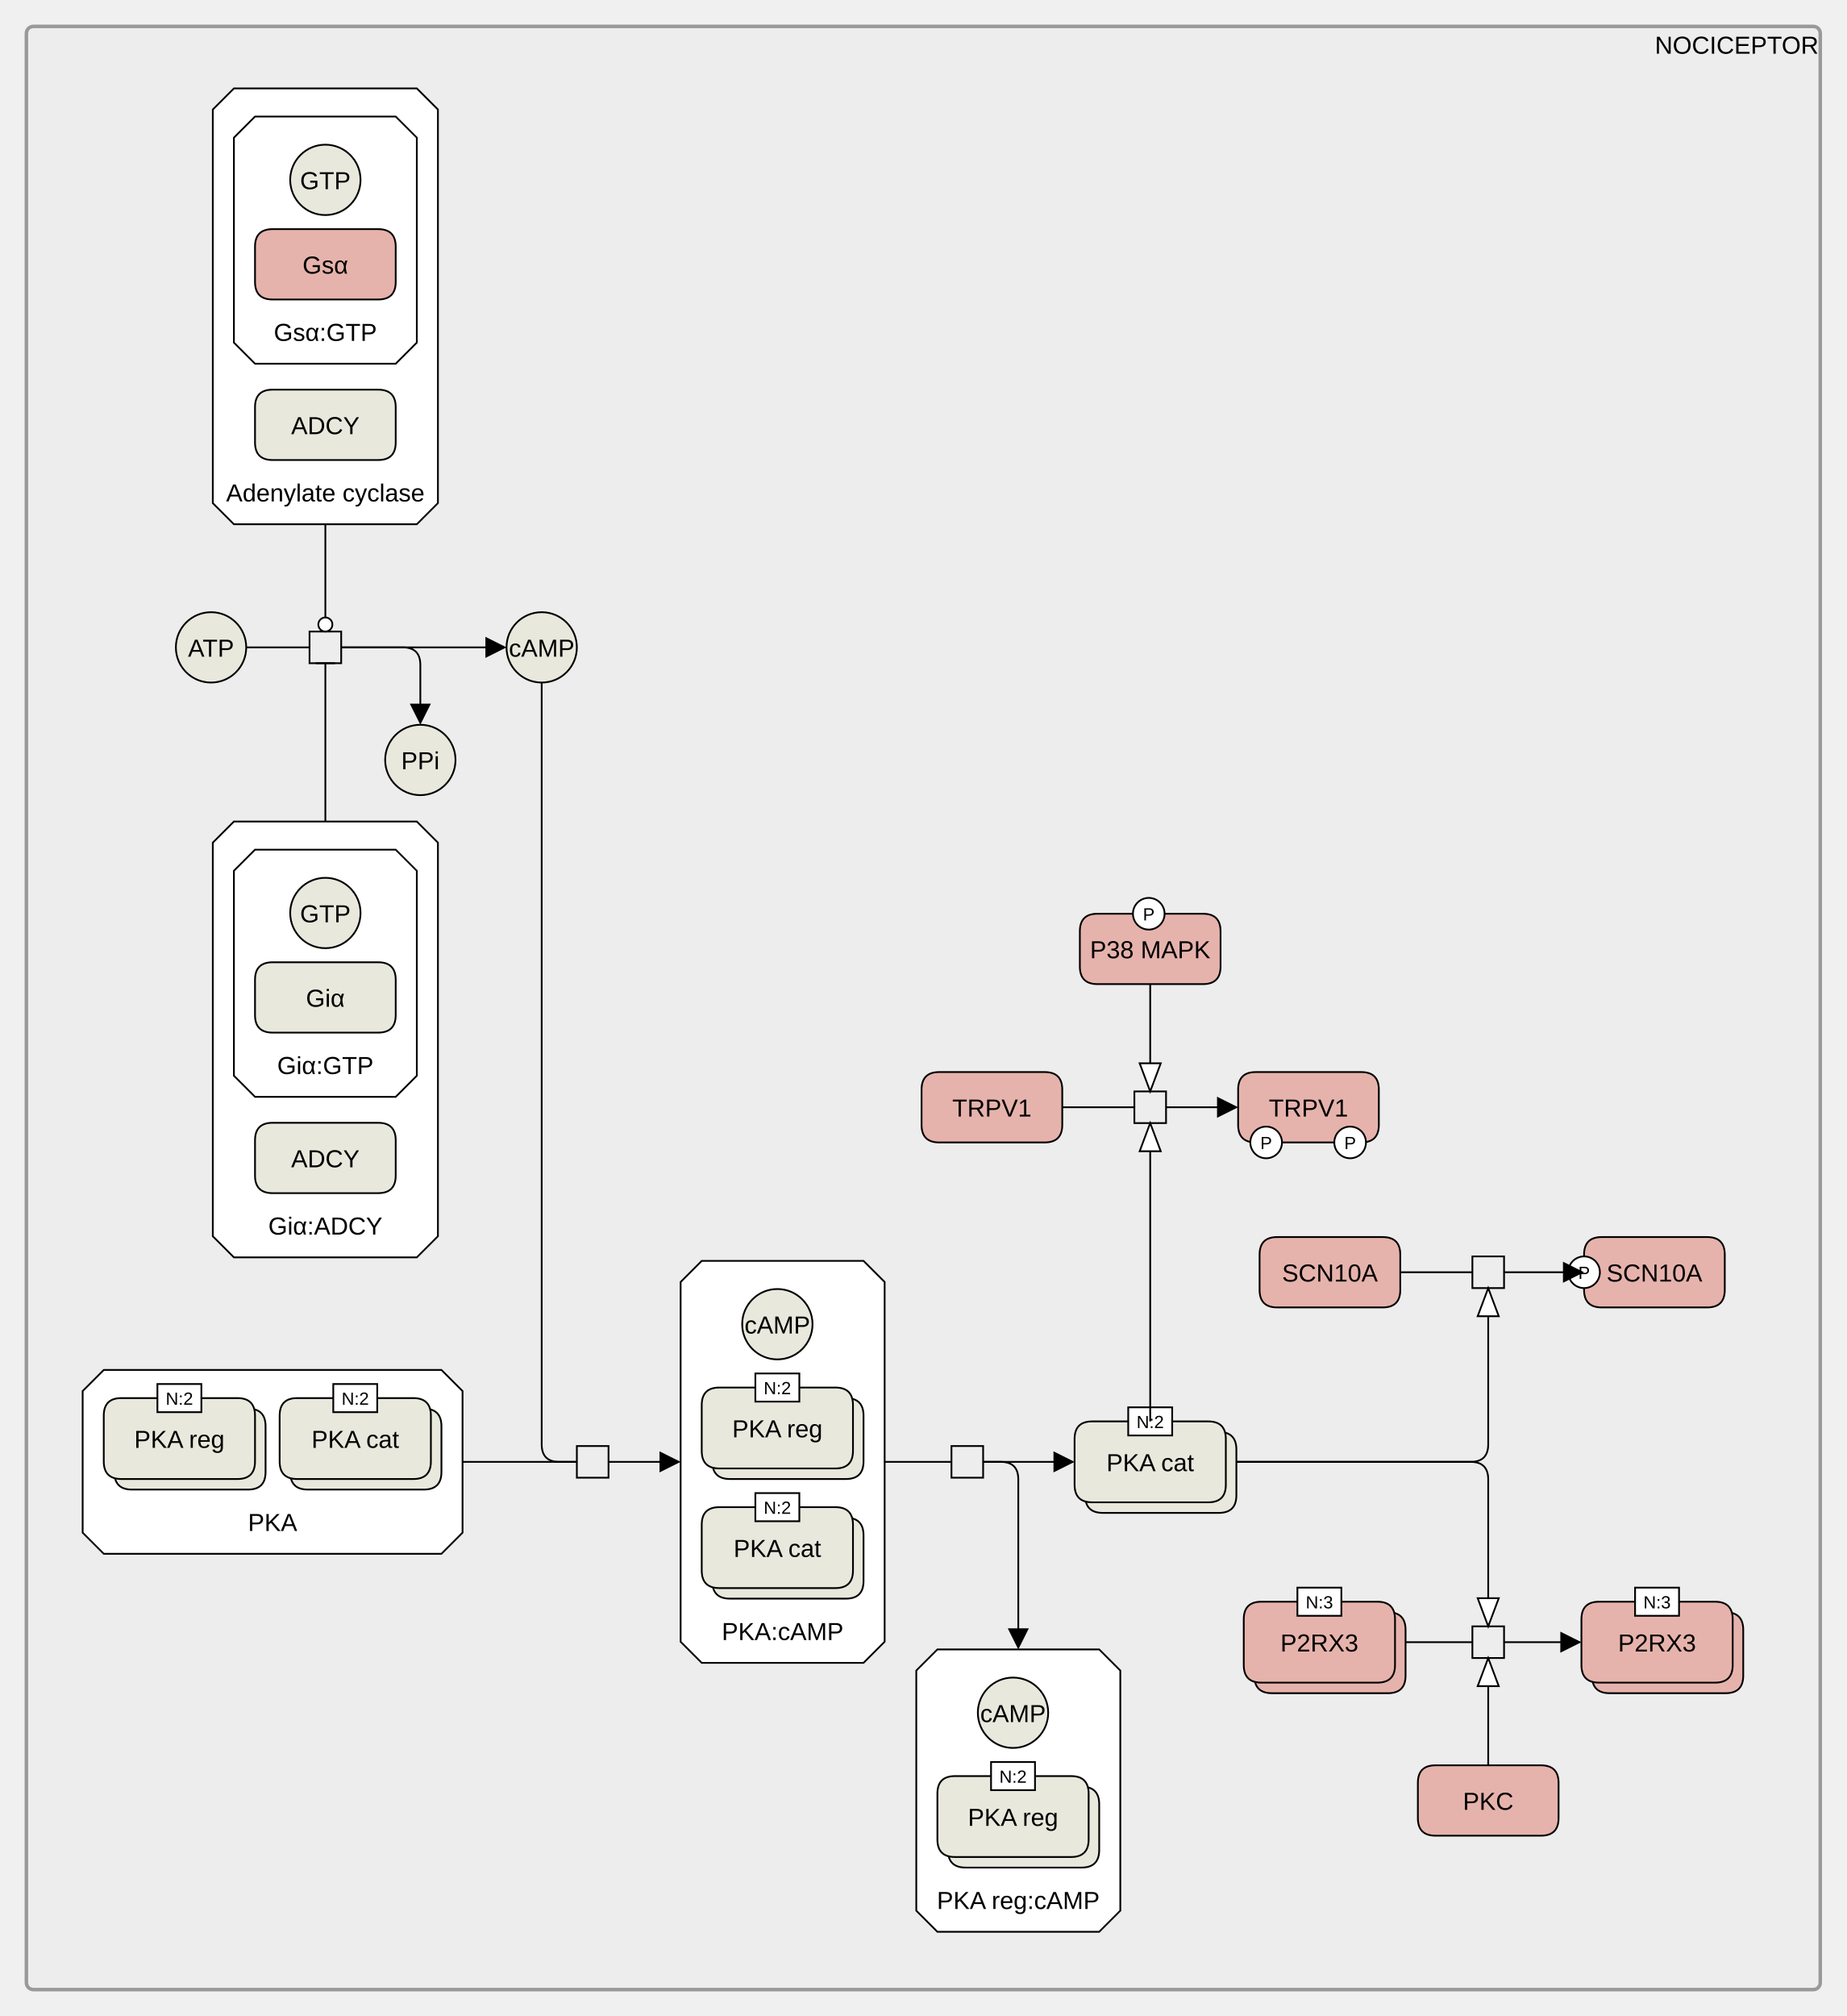
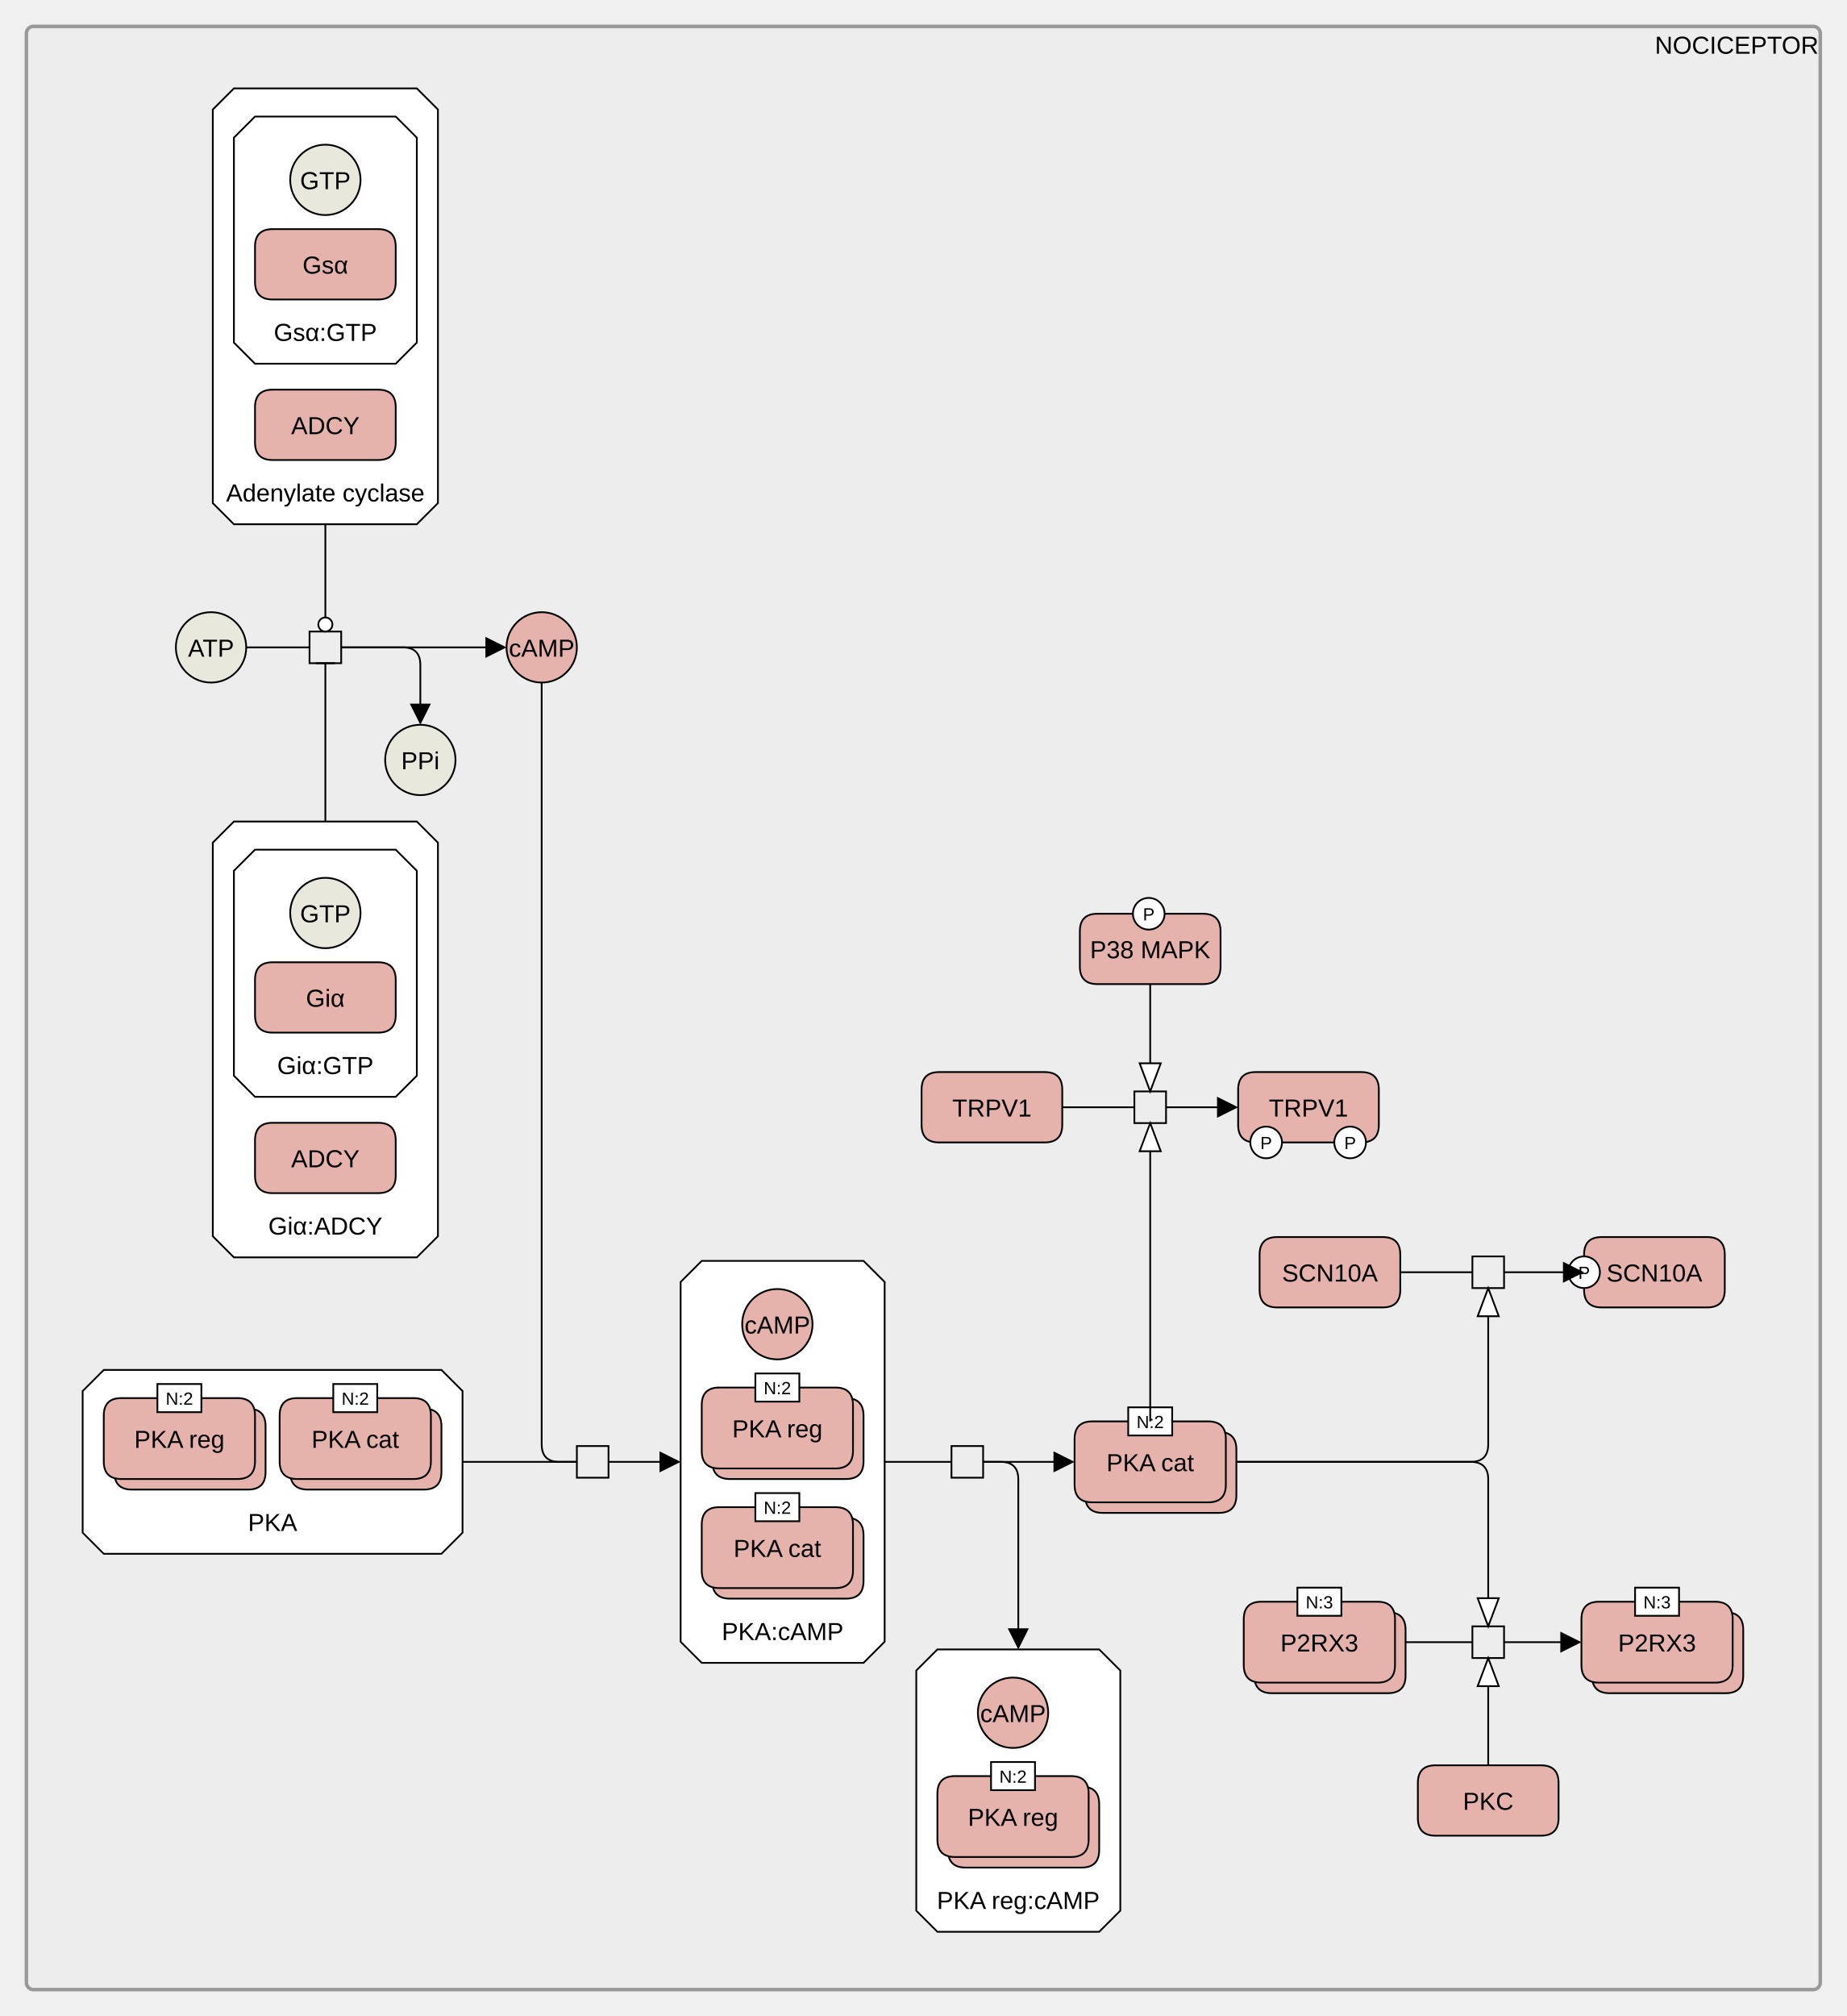
<svg xmlns="http://www.w3.org/2000/svg" width="1050" height="1146" viewBox="0 0 1050 1146" stroke-linecap="butt" stroke-miterlimit="10">
  <g transform="translate(-25,-25)">
    <path d="M40 44 C40 41.791 41.791 40 44 40 L1056 40 C1058.209 40 1060 41.791 1060 44 L1060 1152 C1060 1154.209 1058.209 1156 1056 1156 L44 1156 C41.791 1156 40 1154.209 40 1152 Z" fill="#999999" fill-opacity="0.031" stroke="none" />
    <path d="M40 44 C40 41.791 41.791 40 44 40 L1056 40 C1058.209 40 1060 41.791 1060 44 L1060 1152 C1060 1154.209 1058.209 1156 1056 1156 L44 1156 C41.791 1156 40 1154.209 40 1152 Z" fill="none" stroke="#999999" stroke-width="2" />
    <text x="1012.5" y="55.541" text-anchor="middle" font-family="'Dialog', Arial, Helvetica, sans-serif" font-size="14" fill="#000000" stroke="none" xml:space="preserve">NOCICEPTOR</text>
    <path d="M424 741.75 L516 741.75 L528 753.75 L528 958.25 L516 970.25 L424 970.25 L412 958.25 L412 753.75 Z" fill="#FFFFFF" stroke="none" />
    <path d="M424 741.75 L516 741.75 L528 753.75 L528 958.25 L516 970.25 L424 970.25 L412 958.25 L412 753.75 Z" fill="none" stroke="#000000" />
    <text x="470" y="957.291" text-anchor="middle" font-family="'Dialog', Arial, Helvetica, sans-serif" font-size="14" fill="#000000" stroke="none" xml:space="preserve">PKA:cAMP</text>
-     <path d="M430 829.75 Q430 819.75 440 819.75 L506 819.75 Q516 819.75 516 829.75 L516 855.75 Q516 865.75 506 865.75 L440 865.75 Q430 865.75 430 855.75 Z" fill="#E8E8DD" stroke="none" />
+     <path d="M430 829.75 Q430 819.75 440 819.75 L506 819.75 Q516 819.75 516 829.75 L516 855.75 Q516 865.75 506 865.75 L440 865.75 Q430 865.75 430 855.75 Z" fill="#E6B3AC" stroke="none" />
    <path d="M430 829.75 Q430 819.75 440 819.75 L506 819.75 Q516 819.75 516 829.75 L516 855.75 Q516 865.75 506 865.75 L440 865.75 Q430 865.75 430 855.75 Z" fill="none" stroke="#000000" />
-     <path d="M424 823.75 Q424 813.75 434 813.75 L500 813.75 Q510 813.75 510 823.75 L510 849.75 Q510 859.75 500 859.75 L434 859.75 Q424 859.75 424 849.75 Z" fill="#E8E8DD" stroke="none" />
+     <path d="M424 823.75 Q424 813.75 434 813.75 L500 813.75 Q510 813.75 510 823.75 L510 849.75 Q510 859.75 500 859.75 L434 859.75 Q424 859.75 424 849.75 Z" fill="#E6B3AC" stroke="none" />
    <path d="M424 823.75 Q424 813.75 434 813.75 L500 813.75 Q510 813.75 510 823.75 L510 849.75 Q510 859.75 500 859.75 L434 859.75 Q424 859.75 424 849.75 Z" fill="none" stroke="#000000" />
    <text x="467" y="842.041" text-anchor="middle" font-family="'Dialog', Arial, Helvetica, sans-serif" font-size="14" fill="#000000" stroke="none" xml:space="preserve">PKA reg</text>
    <path d="M454.5 805.75 L479.5 805.75 L479.5 821.75 L454.5 821.75 Z" fill="#FFFFFF" stroke="none" />
    <path d="M454.5 805.75 L479.5 805.75 L479.5 821.75 L454.5 821.75 Z" fill="none" stroke="#000000" />
    <text x="467" y="817.529" text-anchor="middle" font-family="'Dialog', Arial, Helvetica, sans-serif" font-size="10" fill="#000000" stroke="none" xml:space="preserve">N:2</text>
-     <path d="M430 897.75 Q430 887.75 440 887.75 L506 887.75 Q516 887.75 516 897.75 L516 923.75 Q516 933.75 506 933.75 L440 933.75 Q430 933.75 430 923.75 Z" fill="#E8E8DD" stroke="none" />
+     <path d="M430 897.75 Q430 887.75 440 887.75 L506 887.75 Q516 887.75 516 897.75 L516 923.75 Q516 933.75 506 933.75 L440 933.75 Q430 933.75 430 923.75 Z" fill="#E6B3AC" stroke="none" />
    <path d="M430 897.75 Q430 887.75 440 887.75 L506 887.75 Q516 887.75 516 897.75 L516 923.75 Q516 933.75 506 933.75 L440 933.75 Q430 933.75 430 923.75 Z" fill="none" stroke="#000000" />
-     <path d="M424 891.75 Q424 881.75 434 881.75 L500 881.75 Q510 881.75 510 891.75 L510 917.75 Q510 927.75 500 927.75 L434 927.75 Q424 927.75 424 917.75 Z" fill="#E8E8DD" stroke="none" />
+     <path d="M424 891.75 Q424 881.75 434 881.75 L500 881.75 Q510 881.75 510 891.75 L510 917.75 Q510 927.75 500 927.75 L434 927.75 Q424 927.75 424 917.75 Z" fill="#E6B3AC" stroke="none" />
    <path d="M424 891.75 Q424 881.75 434 881.75 L500 881.75 Q510 881.75 510 891.75 L510 917.75 Q510 927.75 500 927.75 L434 927.75 Q424 927.75 424 917.75 Z" fill="none" stroke="#000000" />
    <text x="467" y="910.041" text-anchor="middle" font-family="'Dialog', Arial, Helvetica, sans-serif" font-size="14" fill="#000000" stroke="none" xml:space="preserve">PKA cat</text>
    <path d="M454.5 873.75 L479.5 873.75 L479.5 889.75 L454.5 889.75 Z" fill="#FFFFFF" stroke="none" />
    <path d="M454.5 873.75 L479.5 873.75 L479.5 889.75 L454.5 889.75 Z" fill="none" stroke="#000000" />
    <text x="467" y="885.529" text-anchor="middle" font-family="'Dialog', Arial, Helvetica, sans-serif" font-size="10" fill="#000000" stroke="none" xml:space="preserve">N:2</text>
-     <path d="M447 777.75 C447 766.704 455.954 757.75 467 757.75 L467 757.75 C478.046 757.75 487 766.704 487 777.75 L487 777.75 C487 788.796 478.046 797.75 467 797.75 L467 797.75 C455.954 797.75 447 788.796 447 777.75 Z" fill="#E8E8DD" stroke="none" />
+     <path d="M447 777.75 C447 766.704 455.954 757.75 467 757.75 L467 757.75 C478.046 757.75 487 766.704 487 777.75 L487 777.75 C487 788.796 478.046 797.75 467 797.75 L467 797.75 C455.954 797.75 447 788.796 447 777.75 Z" fill="#E6B3AC" stroke="none" />
    <path d="M447 777.75 C447 766.704 455.954 757.75 467 757.75 L467 757.75 C478.046 757.75 487 766.704 487 777.75 L487 777.75 C487 788.796 478.046 797.75 467 797.75 L467 797.75 C455.954 797.75 447 788.796 447 777.75 Z" fill="none" stroke="#000000" />
    <text x="467" y="783.041" text-anchor="middle" font-family="'Dialog', Arial, Helvetica, sans-serif" font-size="14" fill="#000000" stroke="none" xml:space="preserve">cAMP</text>
    <path d="M558 962.622 L650 962.622 L662 974.622 L662 1111.122 L650 1123.122 L558 1123.122 L546 1111.122 L546 974.622 Z" fill="#FFFFFF" stroke="none" />
    <path d="M558 962.622 L650 962.622 L662 974.622 L662 1111.122 L650 1123.122 L558 1123.122 L546 1111.122 L546 974.622 Z" fill="none" stroke="#000000" />
    <text x="604" y="1110.164" text-anchor="middle" font-family="'Dialog', Arial, Helvetica, sans-serif" font-size="14" fill="#000000" stroke="none" xml:space="preserve">PKA reg:cAMP</text>
-     <path d="M581 998.622 C581 987.576 589.954 978.622 601 978.622 L601 978.622 C612.046 978.622 621 987.576 621 998.622 L621 998.622 C621 1009.668 612.046 1018.622 601 1018.622 L601 1018.622 C589.954 1018.622 581 1009.668 581 998.622 Z" fill="#E8E8DD" stroke="none" />
+     <path d="M581 998.622 C581 987.576 589.954 978.622 601 978.622 L601 978.622 C612.046 978.622 621 987.576 621 998.622 L621 998.622 C621 1009.668 612.046 1018.622 601 1018.622 L601 1018.622 C589.954 1018.622 581 1009.668 581 998.622 Z" fill="#E6B3AC" stroke="none" />
    <path d="M581 998.622 C581 987.576 589.954 978.622 601 978.622 L601 978.622 C612.046 978.622 621 987.576 621 998.622 L621 998.622 C621 1009.668 612.046 1018.622 601 1018.622 L601 1018.622 C589.954 1018.622 581 1009.668 581 998.622 Z" fill="none" stroke="#000000" />
    <text x="601" y="1003.914" text-anchor="middle" font-family="'Dialog', Arial, Helvetica, sans-serif" font-size="14" fill="#000000" stroke="none" xml:space="preserve">cAMP</text>
-     <path d="M564 1050.622 Q564 1040.622 574 1040.622 L640 1040.622 Q650 1040.622 650 1050.622 L650 1076.622 Q650 1086.622 640 1086.622 L574 1086.622 Q564 1086.622 564 1076.622 Z" fill="#E8E8DD" stroke="none" />
+     <path d="M564 1050.622 Q564 1040.622 574 1040.622 L640 1040.622 Q650 1040.622 650 1050.622 L650 1076.622 Q650 1086.622 640 1086.622 L574 1086.622 Q564 1086.622 564 1076.622 Z" fill="#E6B3AC" stroke="none" />
    <path d="M564 1050.622 Q564 1040.622 574 1040.622 L640 1040.622 Q650 1040.622 650 1050.622 L650 1076.622 Q650 1086.622 640 1086.622 L574 1086.622 Q564 1086.622 564 1076.622 Z" fill="none" stroke="#000000" />
-     <path d="M558 1044.622 Q558 1034.622 568 1034.622 L634 1034.622 Q644 1034.622 644 1044.622 L644 1070.622 Q644 1080.622 634 1080.622 L568 1080.622 Q558 1080.622 558 1070.622 Z" fill="#E8E8DD" stroke="none" />
+     <path d="M558 1044.622 Q558 1034.622 568 1034.622 L634 1034.622 Q644 1034.622 644 1044.622 L644 1070.622 Q644 1080.622 634 1080.622 L568 1080.622 Q558 1080.622 558 1070.622 Z" fill="#E6B3AC" stroke="none" />
    <path d="M558 1044.622 Q558 1034.622 568 1034.622 L634 1034.622 Q644 1034.622 644 1044.622 L644 1070.622 Q644 1080.622 634 1080.622 L568 1080.622 Q558 1080.622 558 1070.622 Z" fill="none" stroke="#000000" />
    <text x="601" y="1062.914" text-anchor="middle" font-family="'Dialog', Arial, Helvetica, sans-serif" font-size="14" fill="#000000" stroke="none" xml:space="preserve">PKA reg</text>
    <path d="M588.5 1026.622 L613.5 1026.622 L613.5 1042.622 L588.5 1042.622 Z" fill="#FFFFFF" stroke="none" />
    <path d="M588.5 1026.622 L613.5 1026.622 L613.5 1042.622 L588.5 1042.622 Z" fill="none" stroke="#000000" />
    <text x="601" y="1038.402" text-anchor="middle" font-family="'Dialog', Arial, Helvetica, sans-serif" font-size="10" fill="#000000" stroke="none" xml:space="preserve">N:2</text>
    <path d="M84 803.75 L276 803.75 L288 815.75 L288 896.25 L276 908.25 L84 908.25 L72 896.25 L72 815.75 Z" fill="#FFFFFF" stroke="none" />
    <path d="M84 803.75 L276 803.75 L288 815.75 L288 896.25 L276 908.25 L84 908.25 L72 896.25 L72 815.75 Z" fill="none" stroke="#000000" />
    <text x="180" y="895.291" text-anchor="middle" font-family="'Dialog', Arial, Helvetica, sans-serif" font-size="14" fill="#000000" stroke="none" xml:space="preserve">PKA</text>
-     <path d="M90 835.75 Q90 825.75 100 825.75 L166 825.75 Q176 825.75 176 835.75 L176 861.75 Q176 871.75 166 871.75 L100 871.75 Q90 871.75 90 861.75 Z" fill="#E8E8DD" stroke="none" />
+     <path d="M90 835.75 Q90 825.75 100 825.75 L166 825.75 Q176 825.75 176 835.75 L176 861.75 Q176 871.75 166 871.75 L100 871.75 Q90 871.75 90 861.75 Z" fill="#E6B3AC" stroke="none" />
    <path d="M90 835.75 Q90 825.75 100 825.75 L166 825.75 Q176 825.75 176 835.75 L176 861.75 Q176 871.75 166 871.75 L100 871.75 Q90 871.75 90 861.75 Z" fill="none" stroke="#000000" />
-     <path d="M84 829.75 Q84 819.75 94 819.75 L160 819.75 Q170 819.75 170 829.75 L170 855.75 Q170 865.75 160 865.75 L94 865.75 Q84 865.75 84 855.75 Z" fill="#E8E8DD" stroke="none" />
+     <path d="M84 829.75 Q84 819.75 94 819.75 L160 819.75 Q170 819.75 170 829.75 L170 855.75 Q170 865.75 160 865.75 L94 865.75 Q84 865.75 84 855.75 Z" fill="#E6B3AC" stroke="none" />
    <path d="M84 829.75 Q84 819.75 94 819.75 L160 819.75 Q170 819.75 170 829.75 L170 855.75 Q170 865.75 160 865.75 L94 865.75 Q84 865.75 84 855.75 Z" fill="none" stroke="#000000" />
    <text x="127" y="848.041" text-anchor="middle" font-family="'Dialog', Arial, Helvetica, sans-serif" font-size="14" fill="#000000" stroke="none" xml:space="preserve">PKA reg</text>
    <path d="M114.5 811.75 L139.5 811.75 L139.5 827.75 L114.5 827.75 Z" fill="#FFFFFF" stroke="none" />
    <path d="M114.5 811.75 L139.5 811.75 L139.5 827.75 L114.5 827.75 Z" fill="none" stroke="#000000" />
    <text x="127" y="823.529" text-anchor="middle" font-family="'Dialog', Arial, Helvetica, sans-serif" font-size="10" fill="#000000" stroke="none" xml:space="preserve">N:2</text>
-     <path d="M190 835.75 Q190 825.75 200 825.75 L266 825.75 Q276 825.75 276 835.75 L276 861.75 Q276 871.75 266 871.75 L200 871.75 Q190 871.75 190 861.75 Z" fill="#E8E8DD" stroke="none" />
+     <path d="M190 835.75 Q190 825.75 200 825.75 L266 825.75 Q276 825.75 276 835.75 L276 861.75 Q276 871.75 266 871.75 L200 871.75 Q190 871.75 190 861.75 Z" fill="#E6B3AC" stroke="none" />
    <path d="M190 835.75 Q190 825.75 200 825.75 L266 825.75 Q276 825.75 276 835.75 L276 861.75 Q276 871.75 266 871.75 L200 871.75 Q190 871.75 190 861.75 Z" fill="none" stroke="#000000" />
-     <path d="M184 829.75 Q184 819.75 194 819.75 L260 819.75 Q270 819.75 270 829.75 L270 855.75 Q270 865.75 260 865.75 L194 865.75 Q184 865.75 184 855.75 Z" fill="#E8E8DD" stroke="none" />
+     <path d="M184 829.75 Q184 819.75 194 819.75 L260 819.75 Q270 819.75 270 829.75 L270 855.75 Q270 865.75 260 865.75 L194 865.75 Q184 865.75 184 855.75 Z" fill="#E6B3AC" stroke="none" />
    <path d="M184 829.75 Q184 819.75 194 819.75 L260 819.75 Q270 819.75 270 829.75 L270 855.75 Q270 865.75 260 865.75 L194 865.75 Q184 865.75 184 855.75 Z" fill="none" stroke="#000000" />
    <text x="227" y="848.041" text-anchor="middle" font-family="'Dialog', Arial, Helvetica, sans-serif" font-size="14" fill="#000000" stroke="none" xml:space="preserve">PKA cat</text>
    <path d="M214.5 811.75 L239.5 811.75 L239.5 827.75 L214.5 827.75 Z" fill="#FFFFFF" stroke="none" />
    <path d="M214.5 811.75 L239.5 811.75 L239.5 827.75 L214.5 827.75 Z" fill="none" stroke="#000000" />
    <text x="227" y="823.529" text-anchor="middle" font-family="'Dialog', Arial, Helvetica, sans-serif" font-size="10" fill="#000000" stroke="none" xml:space="preserve">N:2</text>
    <path d="M158 75.25 L262 75.25 L274 87.25 L274 311 L262 323 L158 323 L146 311 L146 87.25 Z" fill="#FFFFFF" stroke="none" />
    <path d="M158 75.25 L262 75.25 L274 87.25 L274 311 L262 323 L158 323 L146 311 L146 87.25 Z" fill="none" stroke="#000000" />
    <text x="210" y="310.041" text-anchor="middle" font-family="'Dialog', Arial, Helvetica, sans-serif" font-size="14" fill="#000000" stroke="none" xml:space="preserve">Adenylate cyclase</text>
-     <path d="M170 256.5 Q170 246.5 180 246.5 L240 246.5 Q250 246.5 250 256.5 L250 276.5 Q250 286.5 240 286.5 L180 286.5 Q170 286.5 170 276.5 Z" fill="#E8E8DD" stroke="none" />
+     <path d="M170 256.5 Q170 246.5 180 246.5 L240 246.5 Q250 246.5 250 256.5 L250 276.5 Q250 286.5 240 286.5 L180 286.5 Q170 286.5 170 276.5 Z" fill="#E6B3AC" stroke="none" />
    <path d="M170 256.5 Q170 246.5 180 246.5 L240 246.5 Q250 246.5 250 256.5 L250 276.5 Q250 286.5 240 286.5 L180 286.5 Q170 286.5 170 276.5 Z" fill="none" stroke="#000000" />
    <text x="210" y="271.791" text-anchor="middle" font-family="'Dialog', Arial, Helvetica, sans-serif" font-size="14" fill="#000000" stroke="none" xml:space="preserve">ADCY</text>
    <path d="M170 91.25 L250 91.25 L262 103.25 L262 219.75 L250 231.75 L170 231.75 L158 219.75 L158 103.25 Z" fill="#FFFFFF" stroke="none" />
    <path d="M170 91.25 L250 91.25 L262 103.25 L262 219.75 L250 231.75 L170 231.75 L158 219.75 L158 103.25 Z" fill="none" stroke="#000000" />
    <text x="210" y="218.791" text-anchor="middle" font-family="'Dialog', Arial, Helvetica, sans-serif" font-size="14" fill="#000000" stroke="none" xml:space="preserve">Gsα:GTP</text>
    <path d="M170 165.25 Q170 155.25 180 155.25 L240 155.25 Q250 155.25 250 165.25 L250 185.25 Q250 195.25 240 195.25 L180 195.25 Q170 195.25 170 185.25 Z" fill="#E6B3AC" stroke="none" />
    <path d="M170 165.25 Q170 155.25 180 155.25 L240 155.25 Q250 155.25 250 165.25 L250 185.25 Q250 195.25 240 195.25 L180 195.25 Q170 195.25 170 185.25 Z" fill="none" stroke="#000000" />
    <text x="210" y="180.541" text-anchor="middle" font-family="'Dialog', Arial, Helvetica, sans-serif" font-size="14" fill="#000000" stroke="none" xml:space="preserve">Gsα</text>
    <path d="M190 127.25 C190 116.204 198.954 107.25 210 107.25 L210 107.25 C221.046 107.25 230 116.204 230 127.25 L230 127.25 C230 138.296 221.046 147.25 210 147.25 L210 147.25 C198.954 147.25 190 138.296 190 127.25 Z" fill="#E8E8DD" stroke="none" />
    <path d="M190 127.25 C190 116.204 198.954 107.25 210 107.25 L210 107.25 C221.046 107.25 230 116.204 230 127.25 L230 127.25 C230 138.296 221.046 147.25 210 147.25 L210 147.25 C198.954 147.25 190 138.296 190 127.25 Z" fill="none" stroke="#000000" />
    <text x="210" y="132.541" text-anchor="middle" font-family="'Dialog', Arial, Helvetica, sans-serif" font-size="14" fill="#000000" stroke="none" xml:space="preserve">GTP</text>
    <path d="M158 492 L262 492 L274 504 L274 727.75 L262 739.75 L158 739.75 L146 727.75 L146 504 Z" fill="#FFFFFF" stroke="none" />
    <path d="M158 492 L262 492 L274 504 L274 727.75 L262 739.75 L158 739.75 L146 727.75 L146 504 Z" fill="none" stroke="#000000" />
    <text x="210" y="726.791" text-anchor="middle" font-family="'Dialog', Arial, Helvetica, sans-serif" font-size="14" fill="#000000" stroke="none" xml:space="preserve">Giα:ADCY</text>
-     <path d="M170 673.25 Q170 663.25 180 663.25 L240 663.25 Q250 663.25 250 673.25 L250 693.25 Q250 703.25 240 703.25 L180 703.25 Q170 703.25 170 693.25 Z" fill="#E8E8DD" stroke="none" />
+     <path d="M170 673.25 Q170 663.25 180 663.25 L240 663.25 Q250 663.25 250 673.25 L250 693.25 Q250 703.25 240 703.25 L180 703.25 Q170 703.25 170 693.25 Z" fill="#E6B3AC" stroke="none" />
    <path d="M170 673.25 Q170 663.25 180 663.25 L240 663.25 Q250 663.25 250 673.25 L250 693.25 Q250 703.25 240 703.25 L180 703.25 Q170 703.25 170 693.25 Z" fill="none" stroke="#000000" />
    <text x="210" y="688.541" text-anchor="middle" font-family="'Dialog', Arial, Helvetica, sans-serif" font-size="14" fill="#000000" stroke="none" xml:space="preserve">ADCY</text>
    <path d="M170 508 L250 508 L262 520 L262 636.5 L250 648.5 L170 648.5 L158 636.5 L158 520 Z" fill="#FFFFFF" stroke="none" />
    <path d="M170 508 L250 508 L262 520 L262 636.5 L250 648.5 L170 648.5 L158 636.5 L158 520 Z" fill="none" stroke="#000000" />
    <text x="210" y="635.541" text-anchor="middle" font-family="'Dialog', Arial, Helvetica, sans-serif" font-size="14" fill="#000000" stroke="none" xml:space="preserve">Giα:GTP</text>
-     <path d="M170 582 Q170 572 180 572 L240 572 Q250 572 250 582 L250 602 Q250 612 240 612 L180 612 Q170 612 170 602 Z" fill="#E8E8DD" stroke="none" />
+     <path d="M170 582 Q170 572 180 572 L240 572 Q250 572 250 582 L250 602 Q250 612 240 612 L180 612 Q170 612 170 602 Z" fill="#E6B3AC" stroke="none" />
    <path d="M170 582 Q170 572 180 572 L240 572 Q250 572 250 582 L250 602 Q250 612 240 612 L180 612 Q170 612 170 602 Z" fill="none" stroke="#000000" />
    <text x="210" y="597.291" text-anchor="middle" font-family="'Dialog', Arial, Helvetica, sans-serif" font-size="14" fill="#000000" stroke="none" xml:space="preserve">Giα</text>
    <path d="M190 544 C190 532.954 198.954 524 210 524 L210 524 C221.046 524 230 532.954 230 544 L230 544 C230 555.046 221.046 564 210 564 L210 564 C198.954 564 190 555.046 190 544 Z" fill="#E8E8DD" stroke="none" />
    <path d="M190 544 C190 532.954 198.954 524 210 524 L210 524 C221.046 524 230 532.954 230 544 L230 544 C230 555.046 221.046 564 210 564 L210 564 C198.954 564 190 555.046 190 544 Z" fill="none" stroke="#000000" />
    <text x="210" y="549.291" text-anchor="middle" font-family="'Dialog', Arial, Helvetica, sans-serif" font-size="14" fill="#000000" stroke="none" xml:space="preserve">GTP</text>
-     <path d="M313 393 C313 381.954 321.954 373 333 373 L333 373 C344.046 373 353 381.954 353 393 L353 393 C353 404.046 344.046 413 333 413 L333 413 C321.954 413 313 404.046 313 393 Z" fill="#E8E8DD" stroke="none" />
+     <path d="M313 393 C313 381.954 321.954 373 333 373 L333 373 C344.046 373 353 381.954 353 393 L353 393 C353 404.046 344.046 413 333 413 L333 413 C321.954 413 313 404.046 313 393 Z" fill="#E6B3AC" stroke="none" />
    <path d="M313 393 C313 381.954 321.954 373 333 373 L333 373 C344.046 373 353 381.954 353 393 L353 393 C353 404.046 344.046 413 333 413 L333 413 C321.954 413 313 404.046 313 393 Z" fill="none" stroke="#000000" />
    <text x="333" y="398.291" text-anchor="middle" font-family="'Dialog', Arial, Helvetica, sans-serif" font-size="14" fill="#000000" stroke="none" xml:space="preserve">cAMP</text>
    <path d="M125 393 C125 381.954 133.954 373 145 373 L145 373 C156.046 373 165 381.954 165 393 L165 393 C165 404.046 156.046 413 145 413 L145 413 C133.954 413 125 404.046 125 393 Z" fill="#E8E8DD" stroke="none" />
    <path d="M125 393 C125 381.954 133.954 373 145 373 L145 373 C156.046 373 165 381.954 165 393 L165 393 C165 404.046 156.046 413 145 413 L145 413 C133.954 413 125 404.046 125 393 Z" fill="none" stroke="#000000" />
    <text x="145" y="398.291" text-anchor="middle" font-family="'Dialog', Arial, Helvetica, sans-serif" font-size="14" fill="#000000" stroke="none" xml:space="preserve">ATP</text>
    <path d="M244 457 C244 445.954 252.954 437 264 437 L264 437 C275.046 437 284 445.954 284 457 L284 457 C284 468.046 275.046 477 264 477 L264 477 C252.954 477 244 468.046 244 457 Z" fill="#E8E8DD" stroke="none" />
    <path d="M244 457 C244 445.954 252.954 437 264 437 L264 437 C275.046 437 284 445.954 284 457 L284 457 C284 468.046 275.046 477 264 477 L264 477 C252.954 477 244 468.046 244 457 Z" fill="none" stroke="#000000" />
    <text x="264" y="462.291" text-anchor="middle" font-family="'Dialog', Arial, Helvetica, sans-serif" font-size="14" fill="#000000" stroke="none" xml:space="preserve">PPi</text>
-     <path d="M642 849 Q642 839 652 839 L718 839 Q728 839 728 849 L728 875 Q728 885 718 885 L652 885 Q642 885 642 875 Z" fill="#E8E8DD" stroke="none" />
+     <path d="M642 849 Q642 839 652 839 L718 839 Q728 839 728 849 L728 875 Q728 885 718 885 L652 885 Q642 885 642 875 Z" fill="#E6B3AC" stroke="none" />
    <path d="M642 849 Q642 839 652 839 L718 839 Q728 839 728 849 L728 875 Q728 885 718 885 L652 885 Q642 885 642 875 Z" fill="none" stroke="#000000" />
-     <path d="M636 843 Q636 833 646 833 L712 833 Q722 833 722 843 L722 869 Q722 879 712 879 L646 879 Q636 879 636 869 Z" fill="#E8E8DD" stroke="none" />
+     <path d="M636 843 Q636 833 646 833 L712 833 Q722 833 722 843 L722 869 Q722 879 712 879 L646 879 Q636 879 636 869 Z" fill="#E6B3AC" stroke="none" />
    <path d="M636 843 Q636 833 646 833 L712 833 Q722 833 722 843 L722 869 Q722 879 712 879 L646 879 Q636 879 636 869 Z" fill="none" stroke="#000000" />
    <text x="679" y="861.291" text-anchor="middle" font-family="'Dialog', Arial, Helvetica, sans-serif" font-size="14" fill="#000000" stroke="none" xml:space="preserve">PKA cat</text>
    <path d="M666.5 825 L691.5 825 L691.5 841 L666.5 841 Z" fill="#FFFFFF" stroke="none" />
    <path d="M666.5 825 L691.5 825 L691.5 841 L666.5 841 Z" fill="none" stroke="#000000" />
    <text x="679" y="836.779" text-anchor="middle" font-family="'Dialog', Arial, Helvetica, sans-serif" font-size="10" fill="#000000" stroke="none" xml:space="preserve">N:2</text>
    <path d="M729 644.422 Q729 634.422 739 634.422 L799 634.422 Q809 634.422 809 644.422 L809 664.422 Q809 674.422 799 674.422 L739 674.422 Q729 674.422 729 664.422 Z" fill="#E6B3AC" stroke="none" />
    <path d="M729 644.422 Q729 634.422 739 634.422 L799 634.422 Q809 634.422 809 644.422 L809 664.422 Q809 674.422 799 674.422 L739 674.422 Q729 674.422 729 664.422 Z" fill="none" stroke="#000000" />
    <text x="769" y="659.713" text-anchor="middle" font-family="'Dialog', Arial, Helvetica, sans-serif" font-size="14" fill="#000000" stroke="none" xml:space="preserve">TRPV1</text>
    <path d="M735.928 674.422 C735.928 669.452 739.957 665.422 744.928 665.422 L744.928 665.422 C749.898 665.422 753.928 669.452 753.928 674.422 L753.928 674.422 C753.928 679.393 749.898 683.422 744.928 683.422 L744.928 683.422 C739.957 683.422 735.928 679.393 735.928 674.422 Z" fill="#FFFFFF" stroke="none" />
    <path d="M735.928 674.422 C735.928 669.452 739.957 665.422 744.928 665.422 L744.928 665.422 C749.898 665.422 753.928 669.452 753.928 674.422 L753.928 674.422 C753.928 679.393 749.898 683.422 744.928 683.422 L744.928 683.422 C739.957 683.422 735.928 679.393 735.928 674.422 Z" fill="none" stroke="#000000" />
    <text x="744.928" y="678.202" text-anchor="middle" font-family="'Dialog', Arial, Helvetica, sans-serif" font-size="10" fill="#000000" stroke="none" xml:space="preserve">P</text>
    <path d="M783.677 674.422 C783.677 669.452 787.706 665.422 792.677 665.422 L792.677 665.422 C797.647 665.422 801.677 669.452 801.677 674.422 L801.677 674.422 C801.677 679.393 797.647 683.422 792.677 683.422 L792.677 683.422 C787.706 683.422 783.677 679.393 783.677 674.422 Z" fill="#FFFFFF" stroke="none" />
    <path d="M783.677 674.422 C783.677 669.452 787.706 665.422 792.677 665.422 L792.677 665.422 C797.647 665.422 801.677 669.452 801.677 674.422 L801.677 674.422 C801.677 679.393 797.647 683.422 792.677 683.422 L792.677 683.422 C787.706 683.422 783.677 679.393 783.677 674.422 Z" fill="none" stroke="#000000" />
    <text x="792.677" y="678.202" text-anchor="middle" font-family="'Dialog', Arial, Helvetica, sans-serif" font-size="10" fill="#000000" stroke="none" xml:space="preserve">P</text>
    <path d="M549 644.422 Q549 634.422 559 634.422 L619 634.422 Q629 634.422 629 644.422 L629 664.422 Q629 674.422 619 674.422 L559 674.422 Q549 674.422 549 664.422 Z" fill="#E6B3AC" stroke="none" />
    <path d="M549 644.422 Q549 634.422 559 634.422 L619 634.422 Q629 634.422 629 644.422 L629 664.422 Q629 674.422 619 674.422 L559 674.422 Q549 674.422 549 664.422 Z" fill="none" stroke="#000000" />
    <text x="589" y="659.713" text-anchor="middle" font-family="'Dialog', Arial, Helvetica, sans-serif" font-size="14" fill="#000000" stroke="none" xml:space="preserve">TRPV1</text>
    <path d="M930.195 951.5 Q930.195 941.5 940.195 941.5 L1006.195 941.5 Q1016.195 941.5 1016.195 951.5 L1016.195 977.5 Q1016.195 987.5 1006.195 987.5 L940.195 987.5 Q930.195 987.5 930.195 977.5 Z" fill="#E6B3AC" stroke="none" />
    <path d="M930.195 951.5 Q930.195 941.5 940.195 941.5 L1006.195 941.5 Q1016.195 941.5 1016.195 951.5 L1016.195 977.5 Q1016.195 987.5 1006.195 987.5 L940.195 987.5 Q930.195 987.5 930.195 977.5 Z" fill="none" stroke="#000000" />
    <path d="M924.195 945.5 Q924.195 935.5 934.195 935.5 L1000.195 935.5 Q1010.195 935.5 1010.195 945.5 L1010.195 971.5 Q1010.195 981.5 1000.195 981.5 L934.195 981.5 Q924.195 981.5 924.195 971.5 Z" fill="#E6B3AC" stroke="none" />
    <path d="M924.195 945.5 Q924.195 935.5 934.195 935.5 L1000.195 935.5 Q1010.195 935.5 1010.195 945.5 L1010.195 971.5 Q1010.195 981.5 1000.195 981.5 L934.195 981.5 Q924.195 981.5 924.195 971.5 Z" fill="none" stroke="#000000" />
    <text x="967.195" y="963.791" text-anchor="middle" font-family="'Dialog', Arial, Helvetica, sans-serif" font-size="14" fill="#000000" stroke="none" xml:space="preserve">P2RX3</text>
    <path d="M954.695 927.5 L979.695 927.5 L979.695 943.5 L954.695 943.5 Z" fill="#FFFFFF" stroke="none" />
    <path d="M954.695 927.5 L979.695 927.5 L979.695 943.5 L954.695 943.5 Z" fill="none" stroke="#000000" />
    <text x="967.195" y="939.279" text-anchor="middle" font-family="'Dialog', Arial, Helvetica, sans-serif" font-size="10" fill="#000000" stroke="none" xml:space="preserve">N:3</text>
    <path d="M738.195 951.5 Q738.195 941.5 748.195 941.5 L814.195 941.5 Q824.195 941.5 824.195 951.5 L824.195 977.5 Q824.195 987.5 814.195 987.5 L748.195 987.5 Q738.195 987.5 738.195 977.5 Z" fill="#E6B3AC" stroke="none" />
    <path d="M738.195 951.5 Q738.195 941.5 748.195 941.5 L814.195 941.5 Q824.195 941.5 824.195 951.5 L824.195 977.5 Q824.195 987.5 814.195 987.5 L748.195 987.5 Q738.195 987.5 738.195 977.5 Z" fill="none" stroke="#000000" />
    <path d="M732.195 945.5 Q732.195 935.5 742.195 935.5 L808.195 935.5 Q818.195 935.5 818.195 945.5 L818.195 971.5 Q818.195 981.5 808.195 981.5 L742.195 981.5 Q732.195 981.5 732.195 971.5 Z" fill="#E6B3AC" stroke="none" />
    <path d="M732.195 945.5 Q732.195 935.5 742.195 935.5 L808.195 935.5 Q818.195 935.5 818.195 945.5 L818.195 971.5 Q818.195 981.5 808.195 981.5 L742.195 981.5 Q732.195 981.5 732.195 971.5 Z" fill="none" stroke="#000000" />
    <text x="775.195" y="963.791" text-anchor="middle" font-family="'Dialog', Arial, Helvetica, sans-serif" font-size="14" fill="#000000" stroke="none" xml:space="preserve">P2RX3</text>
    <path d="M762.695 927.5 L787.695 927.5 L787.695 943.5 L762.695 943.5 Z" fill="#FFFFFF" stroke="none" />
    <path d="M762.695 927.5 L787.695 927.5 L787.695 943.5 L762.695 943.5 Z" fill="none" stroke="#000000" />
    <text x="775.195" y="939.279" text-anchor="middle" font-family="'Dialog', Arial, Helvetica, sans-serif" font-size="10" fill="#000000" stroke="none" xml:space="preserve">N:3</text>
    <path d="M831.195 1038.5 Q831.195 1028.5 841.195 1028.5 L901.195 1028.5 Q911.195 1028.5 911.195 1038.5 L911.195 1058.5 Q911.195 1068.5 901.195 1068.5 L841.195 1068.5 Q831.195 1068.5 831.195 1058.5 Z" fill="#E6B3AC" stroke="none" />
    <path d="M831.195 1038.5 Q831.195 1028.5 841.195 1028.5 L901.195 1028.5 Q911.195 1028.5 911.195 1038.5 L911.195 1058.5 Q911.195 1068.5 901.195 1068.5 L841.195 1068.5 Q831.195 1068.5 831.195 1058.5 Z" fill="none" stroke="#000000" />
    <text x="871.195" y="1053.791" text-anchor="middle" font-family="'Dialog', Arial, Helvetica, sans-serif" font-size="14" fill="#000000" stroke="none" xml:space="preserve">PKC</text>
    <path d="M639 554.422 Q639 544.422 649 544.422 L709 544.422 Q719 544.422 719 554.422 L719 574.422 Q719 584.422 709 584.422 L649 584.422 Q639 584.422 639 574.422 Z" fill="#E6B3AC" stroke="none" />
    <path d="M639 554.422 Q639 544.422 649 544.422 L709 544.422 Q719 544.422 719 554.422 L719 574.422 Q719 584.422 709 584.422 L649 584.422 Q639 584.422 639 574.422 Z" fill="none" stroke="#000000" />
    <text x="679" y="569.713" text-anchor="middle" font-family="'Dialog', Arial, Helvetica, sans-serif" font-size="14" fill="#000000" stroke="none" xml:space="preserve">P38 MAPK</text>
    <path d="M669.177 544.422 C669.177 539.452 673.206 535.422 678.177 535.422 L678.177 535.422 C683.147 535.422 687.177 539.452 687.177 544.422 L687.177 544.422 C687.177 549.393 683.147 553.422 678.177 553.422 L678.177 553.422 C673.206 553.422 669.177 549.393 669.177 544.422 Z" fill="#FFFFFF" stroke="none" />
    <path d="M669.177 544.422 C669.177 539.452 673.206 535.422 678.177 535.422 L678.177 535.422 C683.147 535.422 687.177 539.452 687.177 544.422 L687.177 544.422 C687.177 549.393 683.147 553.422 678.177 553.422 L678.177 553.422 C673.206 553.422 669.177 549.393 669.177 544.422 Z" fill="none" stroke="#000000" />
    <text x="678.177" y="548.202" text-anchor="middle" font-family="'Dialog', Arial, Helvetica, sans-serif" font-size="10" fill="#000000" stroke="none" xml:space="preserve">P</text>
    <path d="M741.195 738.211 Q741.195 728.211 751.195 728.211 L811.195 728.211 Q821.195 728.211 821.195 738.211 L821.195 758.211 Q821.195 768.211 811.195 768.211 L751.195 768.211 Q741.195 768.211 741.195 758.211 Z" fill="#E6B3AC" stroke="none" />
    <path d="M741.195 738.211 Q741.195 728.211 751.195 728.211 L811.195 728.211 Q821.195 728.211 821.195 738.211 L821.195 758.211 Q821.195 768.211 811.195 768.211 L751.195 768.211 Q741.195 768.211 741.195 758.211 Z" fill="none" stroke="#000000" />
    <text x="781.195" y="753.502" text-anchor="middle" font-family="'Dialog', Arial, Helvetica, sans-serif" font-size="14" fill="#000000" stroke="none" xml:space="preserve">SCN10A</text>
    <path d="M925.695 738.211 Q925.695 728.211 935.695 728.211 L995.695 728.211 Q1005.695 728.211 1005.695 738.211 L1005.695 758.211 Q1005.695 768.211 995.695 768.211 L935.695 768.211 Q925.695 768.211 925.695 758.211 Z" fill="#E6B3AC" stroke="none" />
    <path d="M925.695 738.211 Q925.695 728.211 935.695 728.211 L995.695 728.211 Q1005.695 728.211 1005.695 738.211 L1005.695 758.211 Q1005.695 768.211 995.695 768.211 L935.695 768.211 Q925.695 768.211 925.695 758.211 Z" fill="none" stroke="#000000" />
    <text x="965.695" y="753.502" text-anchor="middle" font-family="'Dialog', Arial, Helvetica, sans-serif" font-size="14" fill="#000000" stroke="none" xml:space="preserve">SCN10A</text>
    <path d="M916.695 748.211 C916.695 743.24 920.724 739.211 925.695 739.211 L925.695 739.211 C930.665 739.211 934.695 743.24 934.695 748.211 L934.695 748.211 C934.695 753.182 930.665 757.211 925.695 757.211 L925.695 757.211 C920.724 757.211 916.695 753.182 916.695 748.211 Z" fill="#FFFFFF" stroke="none" />
    <path d="M916.695 748.211 C916.695 743.24 920.724 739.211 925.695 739.211 L925.695 739.211 C930.665 739.211 934.695 743.24 934.695 748.211 L934.695 748.211 C934.695 753.182 930.665 757.211 925.695 757.211 L925.695 757.211 C920.724 757.211 916.695 753.182 916.695 748.211 Z" fill="none" stroke="#000000" />
    <text x="925.695" y="751.991" text-anchor="middle" font-family="'Dialog', Arial, Helvetica, sans-serif" font-size="10" fill="#000000" stroke="none" xml:space="preserve">P</text>
    <path d="M353 847 L371 847 L371 865 L353 865 Z" fill="none" stroke="#000000" />
    <path d="M201 384 L219 384 L219 402 L201 402 Z" fill="none" stroke="#000000" />
    <path d="M566 847 L584 847 L584 865 L566 865 Z" fill="none" stroke="#000000" />
    <path d="M670 645.422 L688 645.422 L688 663.422 L670 663.422 Z" fill="none" stroke="#000000" />
    <path d="M862.195 949.5 L880.195 949.5 L880.195 967.5 L862.195 967.5 Z" fill="none" stroke="#000000" />
    <path d="M862.195 739.211 L880.195 739.211 L880.195 757.211 L862.195 757.211 Z" fill="none" stroke="#000000" />
    <path d="M288 856 L353 856" fill="none" stroke="#000000" />
    <path d="M371 856 L401 856" fill="none" stroke="#000000" />
    <path d="M412 856 L400 862 L400 850 Z" fill="#000000" stroke="none" />
    <path d="M333 413 L333 846 Q333 856 343 856 L353 856" fill="none" stroke="#000000" />
    <path d="M165 393 L201 393" fill="none" stroke="#000000" />
    <path d="M219 393 L302 393" fill="none" stroke="#000000" />
    <path d="M313 393 L301 399 L301 387 Z" fill="#000000" stroke="none" />
    <path d="M219 393 L254 393 Q264 393 264 403 L264 426" fill="none" stroke="#000000" />
    <path d="M264 437 L258 425 L270 425 Z" fill="#000000" stroke="none" />
    <path d="M210 323 L210 376" fill="none" stroke="#000000" />
    <circle cx="210" cy="380" r="4" fill="white" stroke="#000000" />
    <path d="M210 492 L210 402" fill="none" stroke="#000000" />
    <path d="M205 402 L215 402" fill="none" stroke="#000000" stroke-linecap="square" />
    <path d="M528 856 L566 856" fill="none" stroke="#000000" />
    <path d="M584 856 L594 856 Q604 856 604 866 L604 951.622" fill="none" stroke="#000000" />
    <path d="M604 962.622 L598 950.622 L610 950.622 Z" fill="#000000" stroke="none" />
    <path d="M584 856 L625 856" fill="none" stroke="#000000" />
    <path d="M636 856 L624 862 L624 850 Z" fill="#000000" stroke="none" />
    <path d="M629 654.422 L670 654.422" fill="none" stroke="#000000" />
    <path d="M688 654.422 L718 654.422" fill="none" stroke="#000000" />
    <path d="M729 654.422 L717 660.422 L717 648.422 Z" fill="#000000" stroke="none" />
    <path d="M679 833 L679 678.422" fill="none" stroke="#000000" />
    <path d="M679 663.422 L685 679.422 L673 679.422 Z" fill="white" stroke="#000000" />
    <path d="M679 584.422 L679 630.422" fill="none" stroke="#000000" />
    <path d="M679 645.422 L673 629.422 L685 629.422 Z" fill="white" stroke="#000000" />
    <path d="M824.195 958.5 L862.195 958.5" fill="none" stroke="#000000" />
    <path d="M880.195 958.5 L913.195 958.5" fill="none" stroke="#000000" />
    <path d="M924.195 958.5 L912.195 964.5 L912.195 952.5 Z" fill="#000000" stroke="none" />
    <path d="M871.195 1028.5 L871.195 982.5" fill="none" stroke="#000000" />
    <path d="M871.195 967.5 L877.195 983.5 L865.195 983.5 Z" fill="white" stroke="#000000" />
    <path d="M728 856 L861.195 856 Q871.195 856 871.195 866 L871.195 934.5" fill="none" stroke="#000000" />
    <path d="M871.195 949.5 L865.195 933.5 L877.195 933.5 Z" fill="white" stroke="#000000" />
    <path d="M821.195 748.211 L862.195 748.211" fill="none" stroke="#000000" />
    <path d="M880.195 748.211 L914.695 748.211" fill="none" stroke="#000000" />
    <path d="M925.695 748.211 L913.695 754.211 L913.695 742.211 Z" fill="#000000" stroke="none" />
    <path d="M728 856 L861.195 856 Q871.195 856 871.195 846 L871.195 772.211" fill="none" stroke="#000000" />
    <path d="M871.195 757.211 L877.195 773.211 L865.195 773.211 Z" fill="white" stroke="#000000" />
  </g>
</svg>
